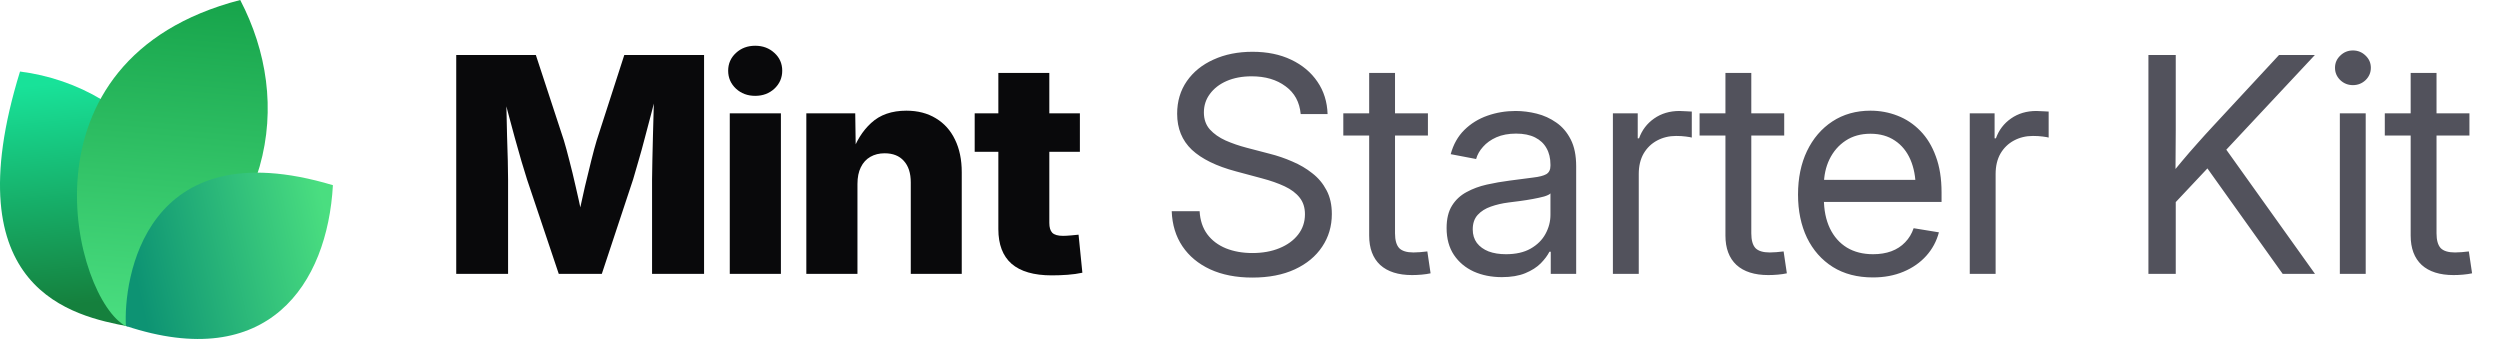
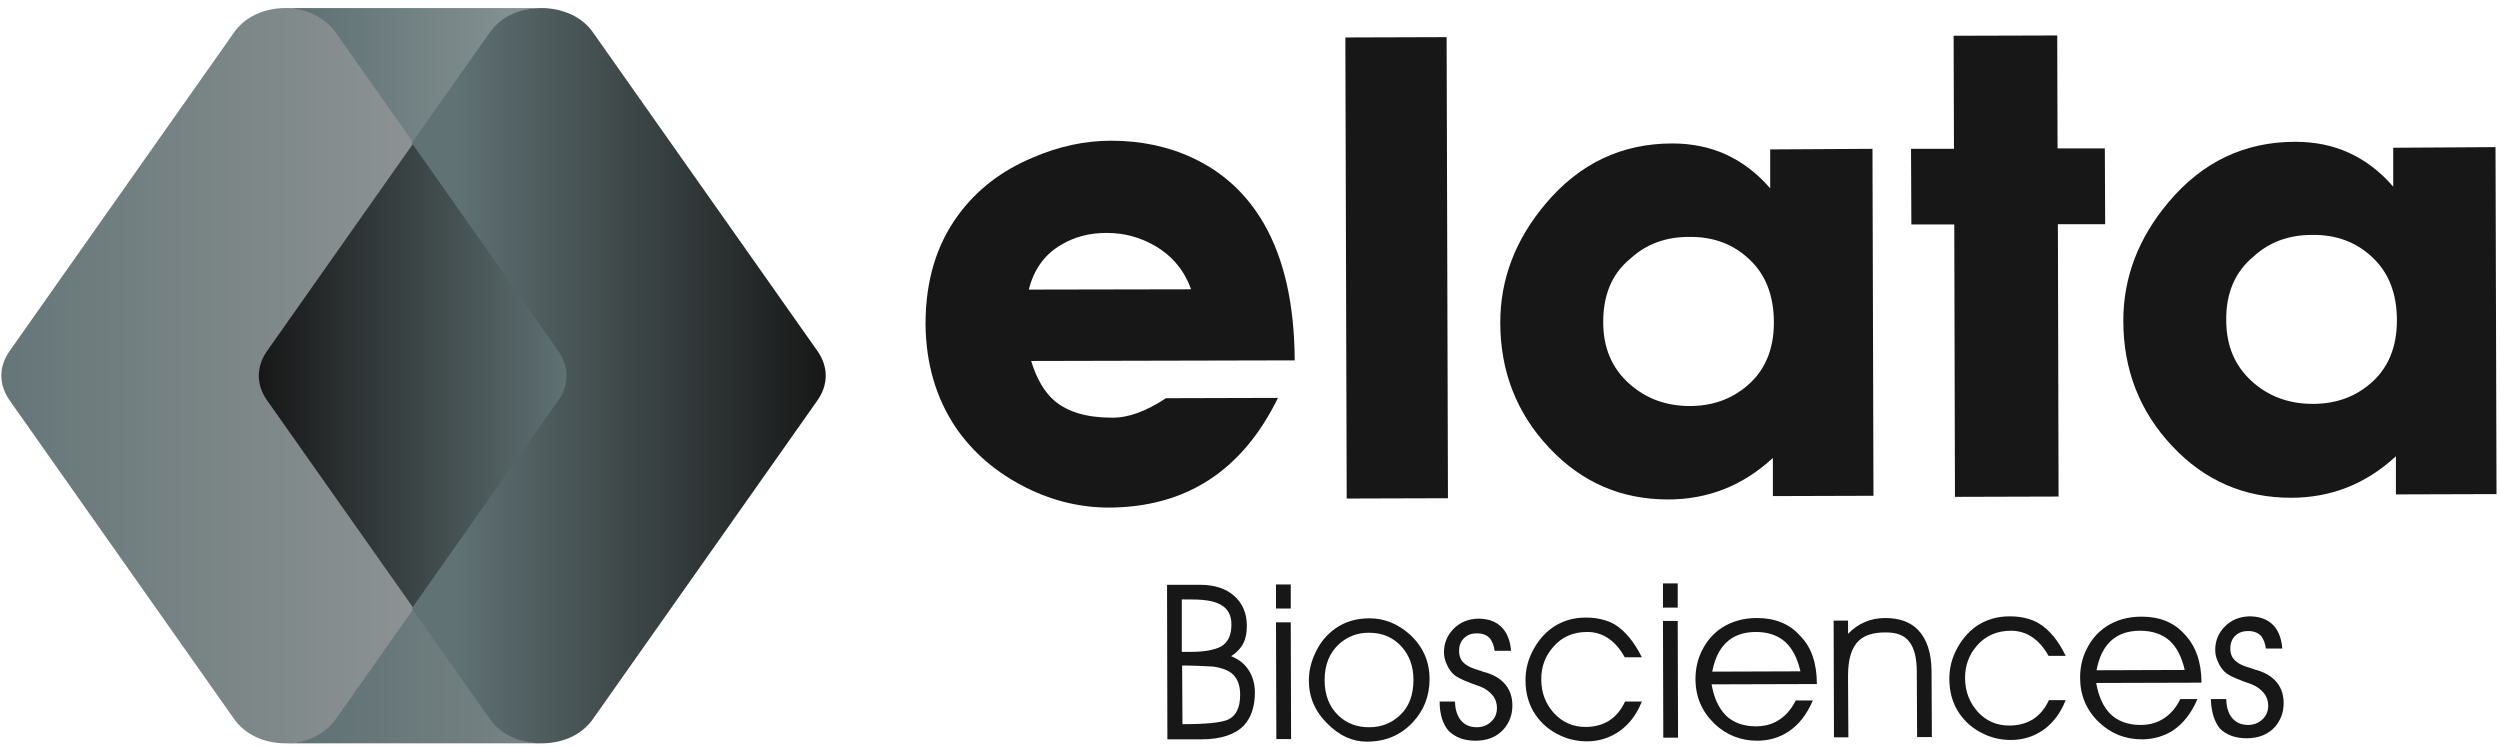
- <svg xmlns="http://www.w3.org/2000/svg" width="177" height="24" viewBox="0 0 177 24" fill="none">
-   <path d="M9.061 23.108C5.268 22.377 -3.391 20.627 1.417 5.064C9.634 6.099 16.973 14.064 9.061 23.108Z" fill="url(#paint0_linear_17557_2020)" />
-   <path d="M8.919 23.094C5.276 21.222 0.784 4.209 17.007 0C20.757 7.193 19.621 16.545 8.919 23.094Z" fill="url(#paint1_linear_17557_2020)" />
-   <path d="M8.914 23.079C8.735 19.882 10.159 9.085 23.57 13.111C23.181 20.123 18.984 26.418 8.914 23.079Z" fill="url(#paint2_linear_17557_2020)" />
-   <path d="M32.301 19.392V3.894H37.938L39.925 9.948C40.036 10.315 40.164 10.787 40.31 11.362C40.462 11.938 40.611 12.552 40.757 13.204C40.91 13.855 41.048 14.483 41.173 15.086C41.305 15.682 41.412 16.192 41.495 16.615H40.695C40.771 16.192 40.871 15.682 40.996 15.086C41.128 14.49 41.267 13.866 41.412 13.214C41.565 12.562 41.714 11.948 41.86 11.373C42.005 10.79 42.133 10.315 42.244 9.948L44.2 3.894H49.848V19.392H46.166V12.704C46.166 12.357 46.173 11.917 46.187 11.383C46.2 10.849 46.214 10.27 46.228 9.646C46.249 9.022 46.266 8.391 46.28 7.753C46.301 7.115 46.311 6.519 46.311 5.964H46.623C46.485 6.561 46.332 7.181 46.166 7.826C45.999 8.471 45.833 9.102 45.666 9.719C45.507 10.336 45.351 10.901 45.198 11.414C45.053 11.928 44.928 12.357 44.824 12.704L42.608 19.392H39.561L37.314 12.704C37.203 12.357 37.072 11.928 36.919 11.414C36.773 10.901 36.614 10.34 36.441 9.729C36.274 9.112 36.104 8.481 35.931 7.836C35.764 7.192 35.608 6.567 35.463 5.964H35.827C35.834 6.512 35.844 7.105 35.858 7.743C35.872 8.374 35.886 9.005 35.9 9.636C35.92 10.26 35.938 10.839 35.952 11.373C35.965 11.907 35.972 12.351 35.972 12.704V19.392H32.301ZM51.668 19.392V8.024H55.288V19.392H51.668ZM53.468 6.786C52.927 6.786 52.473 6.616 52.105 6.276C51.738 5.93 51.554 5.507 51.554 5.007C51.554 4.508 51.738 4.088 52.105 3.749C52.473 3.409 52.927 3.239 53.468 3.239C54.009 3.239 54.463 3.409 54.83 3.749C55.198 4.082 55.382 4.501 55.382 5.007C55.382 5.507 55.198 5.93 54.83 6.276C54.463 6.616 54.009 6.786 53.468 6.786ZM60.708 13.027V19.392H57.088V8.024H60.551L60.593 10.967H60.281C60.593 10.024 61.061 9.268 61.685 8.7C62.309 8.124 63.138 7.836 64.171 7.836C64.975 7.836 65.672 8.017 66.262 8.377C66.851 8.731 67.302 9.234 67.614 9.885C67.933 10.537 68.092 11.307 68.092 12.194V19.392H64.483V12.912C64.483 12.26 64.32 11.754 63.994 11.394C63.675 11.033 63.221 10.853 62.632 10.853C62.25 10.853 61.914 10.936 61.623 11.102C61.332 11.269 61.106 11.515 60.947 11.841C60.787 12.16 60.708 12.555 60.708 13.027ZM76.456 8.024V10.749H69.008V8.024H76.456ZM70.683 5.163H74.292V15.783C74.292 16.102 74.361 16.334 74.5 16.48C74.646 16.625 74.899 16.698 75.259 16.698C75.405 16.698 75.596 16.688 75.831 16.667C76.074 16.646 76.251 16.629 76.362 16.615L76.632 19.309C76.313 19.378 75.963 19.427 75.582 19.455C75.207 19.482 74.836 19.496 74.469 19.496C73.2 19.496 72.25 19.222 71.619 18.674C70.995 18.127 70.683 17.308 70.683 16.22V5.163Z" fill="#09090B" />
-   <path d="M88.667 19.652C87.523 19.652 86.528 19.458 85.682 19.07C84.843 18.681 84.188 18.137 83.716 17.437C83.245 16.736 82.992 15.908 82.957 14.951H84.933C84.968 15.596 85.148 16.14 85.474 16.584C85.8 17.021 86.24 17.354 86.795 17.582C87.35 17.804 87.974 17.915 88.667 17.915C89.388 17.915 90.026 17.801 90.581 17.572C91.143 17.343 91.583 17.024 91.902 16.615C92.228 16.199 92.391 15.717 92.391 15.169C92.391 14.698 92.266 14.306 92.017 13.994C91.767 13.675 91.413 13.408 90.956 13.193C90.498 12.978 89.954 12.787 89.323 12.621L87.502 12.132C86.123 11.765 85.082 11.255 84.382 10.603C83.689 9.944 83.342 9.095 83.342 8.055C83.342 7.174 83.571 6.404 84.028 5.746C84.486 5.087 85.117 4.577 85.921 4.217C86.726 3.849 87.645 3.666 88.678 3.666C89.718 3.666 90.63 3.853 91.413 4.227C92.204 4.602 92.824 5.122 93.275 5.787C93.726 6.446 93.965 7.209 93.993 8.076H92.089C92.013 7.23 91.656 6.574 91.018 6.11C90.387 5.638 89.586 5.403 88.615 5.403C87.95 5.403 87.36 5.513 86.847 5.735C86.341 5.957 85.946 6.262 85.661 6.651C85.377 7.032 85.235 7.469 85.235 7.961C85.235 8.447 85.377 8.849 85.661 9.168C85.946 9.48 86.317 9.74 86.774 9.948C87.232 10.149 87.724 10.319 88.251 10.457L89.884 10.884C90.439 11.023 90.977 11.206 91.496 11.435C92.023 11.657 92.495 11.934 92.911 12.267C93.334 12.593 93.67 12.995 93.92 13.474C94.17 13.945 94.294 14.504 94.294 15.149C94.294 16.015 94.066 16.788 93.608 17.468C93.157 18.148 92.512 18.681 91.673 19.07C90.834 19.458 89.832 19.652 88.667 19.652ZM101.097 8.024V9.594H95.106V8.024H101.097ZM96.937 5.163H98.767V16.521C98.767 17 98.865 17.347 99.059 17.562C99.26 17.77 99.6 17.874 100.078 17.874C100.21 17.874 100.366 17.867 100.546 17.853C100.733 17.832 100.903 17.815 101.056 17.801L101.285 19.351C101.097 19.392 100.886 19.423 100.65 19.444C100.414 19.465 100.189 19.475 99.974 19.475C98.996 19.475 98.244 19.236 97.717 18.758C97.197 18.272 96.937 17.579 96.937 16.677V5.163ZM106.33 19.621C105.595 19.621 104.932 19.489 104.343 19.226C103.754 18.955 103.285 18.564 102.939 18.05C102.592 17.53 102.419 16.896 102.419 16.147C102.419 15.495 102.547 14.965 102.804 14.556C103.06 14.146 103.403 13.828 103.833 13.599C104.263 13.363 104.742 13.186 105.269 13.068C105.796 12.95 106.333 12.857 106.881 12.787C107.574 12.69 108.132 12.617 108.555 12.569C108.978 12.52 109.287 12.441 109.481 12.33C109.675 12.212 109.772 12.014 109.772 11.737V11.654C109.772 11.203 109.679 10.815 109.492 10.489C109.311 10.163 109.041 9.91 108.68 9.729C108.32 9.549 107.872 9.459 107.338 9.459C106.805 9.459 106.34 9.546 105.945 9.719C105.556 9.892 105.241 10.118 104.998 10.395C104.755 10.665 104.593 10.953 104.509 11.258L102.71 10.915C102.897 10.222 103.22 9.65 103.677 9.199C104.135 8.748 104.679 8.412 105.31 8.19C105.941 7.968 106.607 7.857 107.307 7.857C107.8 7.857 108.295 7.92 108.795 8.044C109.301 8.169 109.765 8.381 110.188 8.679C110.611 8.97 110.951 9.369 111.208 9.875C111.464 10.374 111.593 11.005 111.593 11.768V19.392H109.793V17.822H109.7C109.568 18.085 109.363 18.359 109.086 18.643C108.809 18.921 108.444 19.153 107.994 19.34C107.543 19.527 106.988 19.621 106.33 19.621ZM106.621 17.998C107.321 17.998 107.904 17.867 108.368 17.603C108.84 17.333 109.19 16.986 109.419 16.563C109.654 16.133 109.772 15.682 109.772 15.211V13.692C109.703 13.769 109.554 13.841 109.325 13.911C109.096 13.973 108.829 14.032 108.524 14.088C108.226 14.143 107.921 14.192 107.609 14.233C107.304 14.275 107.033 14.309 106.798 14.337C106.354 14.393 105.938 14.49 105.549 14.628C105.168 14.76 104.86 14.954 104.624 15.211C104.388 15.467 104.27 15.811 104.27 16.241C104.27 16.615 104.367 16.934 104.561 17.198C104.762 17.461 105.04 17.662 105.393 17.801C105.747 17.933 106.156 17.998 106.621 17.998ZM114.193 19.392V8.024H115.951V9.792H116.045C116.253 9.209 116.61 8.741 117.116 8.388C117.622 8.034 118.219 7.857 118.905 7.857C119.058 7.857 119.217 7.864 119.384 7.878C119.55 7.885 119.682 7.892 119.779 7.899V9.74C119.716 9.719 119.578 9.695 119.363 9.667C119.155 9.639 118.922 9.625 118.666 9.625C118.174 9.625 117.726 9.733 117.324 9.948C116.922 10.163 116.603 10.471 116.367 10.874C116.138 11.276 116.024 11.758 116.024 12.319V19.392H114.193ZM126.322 8.024V9.594H120.33V8.024H126.322ZM122.161 5.163H123.992V16.521C123.992 17 124.089 17.347 124.283 17.562C124.484 17.77 124.824 17.874 125.302 17.874C125.434 17.874 125.59 17.867 125.77 17.853C125.958 17.832 126.127 17.815 126.28 17.801L126.509 19.351C126.322 19.392 126.11 19.423 125.874 19.444C125.639 19.465 125.413 19.475 125.198 19.475C124.221 19.475 123.468 19.236 122.941 18.758C122.421 18.272 122.161 17.579 122.161 16.677V5.163ZM132.604 19.642C131.502 19.642 130.555 19.396 129.765 18.903C128.974 18.404 128.364 17.714 127.934 16.834C127.511 15.946 127.3 14.927 127.3 13.775C127.3 12.611 127.511 11.584 127.934 10.697C128.364 9.802 128.964 9.102 129.734 8.596C130.51 8.089 131.408 7.836 132.428 7.836C133.1 7.836 133.738 7.954 134.341 8.19C134.952 8.426 135.489 8.783 135.954 9.261C136.425 9.74 136.793 10.343 137.056 11.071C137.327 11.792 137.462 12.645 137.462 13.63V14.296H128.433V12.735H136.463L135.631 13.297C135.631 12.541 135.506 11.876 135.257 11.3C135.007 10.725 134.643 10.277 134.165 9.958C133.686 9.632 133.107 9.469 132.428 9.469C131.748 9.469 131.162 9.632 130.67 9.958C130.177 10.284 129.796 10.725 129.526 11.279C129.262 11.827 129.13 12.441 129.13 13.12V14.046C129.13 14.864 129.273 15.572 129.557 16.168C129.841 16.757 130.243 17.211 130.763 17.53C131.283 17.842 131.901 17.998 132.615 17.998C133.093 17.998 133.523 17.929 133.905 17.79C134.293 17.645 134.619 17.433 134.882 17.156C135.153 16.879 135.354 16.546 135.486 16.157L137.275 16.449C137.108 17.08 136.81 17.634 136.38 18.113C135.95 18.591 135.413 18.966 134.768 19.236C134.123 19.507 133.402 19.642 132.604 19.642ZM139.459 19.392V8.024H141.217V9.792H141.311C141.519 9.209 141.876 8.741 142.382 8.388C142.888 8.034 143.485 7.857 144.171 7.857C144.324 7.857 144.483 7.864 144.649 7.878C144.816 7.885 144.948 7.892 145.045 7.899V9.74C144.982 9.719 144.844 9.695 144.629 9.667C144.421 9.639 144.188 9.625 143.932 9.625C143.439 9.625 142.992 9.733 142.59 9.948C142.188 10.163 141.869 10.471 141.633 10.874C141.404 11.276 141.29 11.758 141.29 12.319V19.392H139.459ZM153.429 14.961V12.715C153.783 12.257 154.136 11.82 154.49 11.404C154.844 10.981 155.204 10.565 155.572 10.156C155.939 9.74 156.314 9.327 156.695 8.918L161.355 3.894H163.893L157.277 10.967H157.184L153.429 14.961ZM152.108 19.392V3.894H154.043V9.241L154.022 12.559L154.043 13.505V19.392H152.108ZM161.615 19.392L155.967 11.477L157.173 9.969L163.903 19.392H161.615ZM165.661 19.392V8.024H167.492V19.392H165.661ZM166.587 6.027C166.24 6.027 165.942 5.909 165.692 5.673C165.443 5.43 165.318 5.139 165.318 4.799C165.318 4.459 165.443 4.172 165.692 3.936C165.942 3.693 166.24 3.572 166.587 3.572C166.934 3.572 167.232 3.693 167.482 3.936C167.731 4.172 167.856 4.459 167.856 4.799C167.856 5.139 167.731 5.43 167.482 5.673C167.232 5.909 166.934 6.027 166.587 6.027ZM174.836 8.024V9.594H168.844V8.024H174.836ZM170.675 5.163H172.506V16.521C172.506 17 172.603 17.347 172.797 17.562C172.998 17.77 173.338 17.874 173.816 17.874C173.948 17.874 174.104 17.867 174.284 17.853C174.472 17.832 174.641 17.815 174.794 17.801L175.023 19.351C174.836 19.392 174.624 19.423 174.388 19.444C174.153 19.465 173.927 19.475 173.712 19.475C172.735 19.475 171.982 19.236 171.455 18.758C170.935 18.272 170.675 17.579 170.675 16.677V5.163Z" fill="#52525C" />
+ <svg xmlns="http://www.w3.org/2000/svg" xmlns:ns1="https://boxy-svg.com" viewBox="111.08 48.487 1001.937 299.038" width="1001.937px" height="299.038px">
  <defs>
-     <linearGradient id="paint0_linear_17557_2020" x1="3.776" y1="5.916" x2="5.232" y2="21.559" gradientUnits="userSpaceOnUse">
-       <stop stop-color="#18E299" />
-       <stop offset="1" stop-color="#15803D" />
+     <ns1:export>
+       <ns1:file format="svg" path="Elata-green-logotype.svg" />
+     </ns1:export>
+     <linearGradient id="paint0_linear_453_805" x1="47.909" y1="49.998" x2="3.177" y2="49.998" gradientUnits="userSpaceOnUse" gradientTransform="matrix(6.139253, 0, 0, 6.139253, 68.29528, -107.9099)">
+       <stop stop-color="#A1A1A1" />
+       <stop offset="1" stop-color="#607274" />
    </linearGradient>
-     <linearGradient id="paint1_linear_17557_2020" x1="12.171" y1="-0.718" x2="10.19" y2="22.983" gradientUnits="userSpaceOnUse">
-       <stop stop-color="#16A34A" />
-       <stop offset="1" stop-color="#4ADE80" />
+     <linearGradient id="paint1_linear_453_805" x1="27.069" y1="30.406" x2="67.336" y2="30.406" gradientUnits="userSpaceOnUse" gradientTransform="matrix(6.139253, 0, 0, 6.139253, 68.29528, -107.9099)">
+       <stop stop-color="#607274" />
+       <stop offset="1" stop-color="#CCCCCC" />
    </linearGradient>
-     <linearGradient id="paint2_linear_17557_2020" x1="23.133" y1="15.353" x2="9.338" y2="18.52" gradientUnits="userSpaceOnUse">
-       <stop stop-color="#4ADE80" />
-       <stop offset="1" stop-color="#0D9373" />
+     <linearGradient id="paint2_linear_453_805" x1="27.07" y1="69.59" x2="67.336" y2="69.59" gradientUnits="userSpaceOnUse" gradientTransform="matrix(6.139253, 0, 0, 6.139253, 68.29528, -107.9099)">
+       <stop stop-color="#607274" />
+       <stop offset="1" stop-color="#A1A1A1" />
+     </linearGradient>
+     <linearGradient id="paint3_linear_453_805" x1="23.866" y1="49.997" x2="44.084" y2="49.997" gradientUnits="userSpaceOnUse" gradientTransform="matrix(6.139253, 0, 0, 6.139253, 68.29528, -107.9099)">
+       <stop stop-color="#171717" />
+       <stop offset="1" stop-color="#607274" />
+     </linearGradient>
+     <linearGradient id="paint4_linear_453_805" x1="33.819" y1="49.998" x2="60.871" y2="49.998" gradientUnits="userSpaceOnUse" gradientTransform="matrix(6.139253, 0, 0, 6.139253, 68.29528, -107.9099)">
+       <stop offset="0.105" stop-color="#607274" />
+       <stop offset="1" stop-color="#171717" />
    </linearGradient>
  </defs>
+   <path d="M 578.366 208.077 L 623.25 207.954 C 609.007 237.115 586.427 251.788 555.522 251.911 C 544.232 251.911 533.212 249.333 522.462 243.991 C 510.503 238.036 501.091 229.994 494.105 219.803 C 486.179 207.954 482.146 194.141 482.011 178.363 C 482.011 161.173 486.314 146.561 495.179 134.59 C 502.571 124.522 512.517 116.847 525.016 111.63 C 535.361 107.15 545.847 104.88 556.326 104.88 C 568.286 104.88 579.17 107.15 588.981 111.75 C 601.21 117.4 610.751 126.241 617.608 138.089 C 625.804 152.332 629.838 170.566 629.973 192.913 L 524.341 193.158 C 526.496 200.28 529.719 205.682 533.617 209.059 C 538.989 213.602 546.651 215.874 556.596 215.874 C 563.313 215.996 570.44 213.295 578.366 208.077 Z M 523.401 164.549 L 588.447 164.427 C 585.758 156.998 581.055 151.227 574.333 147.237 C 568.286 143.615 561.704 141.834 554.583 141.834 C 547.725 141.834 541.678 143.43 536.435 146.561 C 529.719 150.429 525.415 156.507 523.401 164.549 Z" fill="#171717" style="stroke-width: 1;" />
+   <path d="M 691.384 248.166 L 650.803 248.289 L 650.263 63.5 L 690.85 63.37 L 691.384 248.166 Z" fill="#171717" style="stroke-width: 1;" />
+   <path d="M 861.521 108.13 L 861.92 247.184 L 821.61 247.307 L 821.61 232.02 C 809.509 243.193 795.536 248.657 779.543 248.657 C 760.862 248.657 745.004 241.843 731.97 227.968 C 718.937 214.155 712.349 197.333 712.349 177.749 C 712.349 160.375 718.396 144.536 730.491 130.17 C 744.065 114.023 760.997 105.98 781.293 105.98 C 789.084 105.98 796.34 107.45 802.793 110.4 C 809.245 113.348 815.292 117.891 820.529 123.969 L 820.529 108.37 L 861.521 108.13 Z M 753.605 177.565 C 753.605 187.94 757.098 196.105 764.226 202.429 C 770.807 208.2 778.739 211.208 788.28 211.208 C 797.28 211.208 804.942 208.507 811.259 203.104 C 818.38 197.088 822.009 188.615 822.009 177.749 C 822.009 167.128 818.786 158.656 812.333 152.578 C 805.881 146.377 797.82 143.308 788.009 143.43 C 778.739 143.43 770.942 146.254 764.625 152.025 C 757.098 158.103 753.605 166.698 753.605 177.565 Z" fill="#171717" style="stroke-width: 1;" />
+   <path d="M 936.101 247.491 L 894.575 247.614 L 894.304 138.458 L 877.108 138.458 L 876.973 108.13 L 894.176 108.13 L 894.04 62.82 L 935.566 62.7 L 935.695 107.95 L 954.647 107.95 L 954.782 138.335 L 935.83 138.335 L 936.101 247.491 Z" fill="#171717" style="stroke-width: 1;" />
+   <path d="M 1111.22 107.45 L 1111.62 246.509 L 1071.3 246.631 L 1071.3 231.345 C 1059.2 242.518 1045.23 247.982 1029.24 247.982 C 1010.56 247.982 994.7 241.167 981.67 227.293 C 968.632 213.479 962.045 196.658 962.045 177.012 C 962.045 159.699 968.092 143.86 980.19 129.494 C 993.76 113.348 1010.69 105.31 1030.98 105.31 C 1038.78 105.31 1046.04 106.78 1052.49 109.73 C 1058.94 112.67 1064.99 117.216 1070.22 123.294 L 1070.22 107.7 L 1111.22 107.45 Z M 1003.3 176.767 C 1003.3 187.142 1006.79 195.307 1013.92 201.631 C 1020.5 207.401 1028.43 210.348 1037.97 210.348 C 1046.97 210.348 1054.64 207.708 1060.95 202.306 C 1068.08 196.289 1071.7 187.817 1071.7 176.889 C 1071.7 166.268 1068.48 157.858 1062.03 151.78 C 1055.58 145.579 1047.52 142.51 1037.7 142.632 C 1028.43 142.632 1020.64 145.456 1014.32 151.227 C 1006.79 157.428 1003.17 166.023 1003.3 176.767 Z" fill="#171717" style="stroke-width: 1;" />
+   <path d="M 592.64 344.798 L 578.937 344.798 L 578.802 282.853 L 591.971 282.853 C 597.748 282.853 602.315 284.326 605.68 287.273 C 609.038 290.22 610.781 294.272 610.781 299.245 C 610.781 302.314 610.247 304.893 609.038 306.919 C 608.099 308.515 606.619 310.111 604.47 311.462 C 607.423 312.69 609.842 314.409 611.457 316.987 C 613.071 319.381 614.011 322.512 614.011 326.012 C 614.011 331.599 612.531 336.08 609.572 339.273 C 606.214 342.772 600.437 344.798 592.64 344.798 Z M 584.714 288.747 L 584.714 309.743 L 588.207 309.743 C 593.849 309.743 597.883 308.945 600.437 307.594 C 603.261 305.936 604.605 302.99 604.605 298.815 C 604.605 295.316 603.396 292.921 601.106 291.325 C 598.558 289.545 594.525 288.747 588.877 288.747 L 586.593 288.747 C 586.458 288.747 586.194 288.747 585.789 288.747 C 585.383 288.624 584.984 288.747 584.714 288.747 Z M 584.849 315.207 L 584.984 338.72 C 594.39 338.72 600.572 338.106 603.261 336.878 C 606.484 335.405 608.099 332.028 608.099 326.933 C 608.099 323.311 607.153 320.732 605.275 318.829 C 603.66 317.233 600.977 316.189 597.349 315.636 C 594.525 315.514 590.356 315.207 584.849 315.207 Z" fill="#171717" style="stroke-width: 1;" />
+   <path d="M 622.471 282.73 L 628.383 282.73 L 628.383 292.369 L 622.471 292.369 L 622.471 282.73 Z M 628.383 297.894 L 628.518 344.675 L 622.606 344.675 L 622.471 297.894 L 628.383 297.894 Z" fill="#171717" style="stroke-width: 1;" />
+   <path d="M 635.639 321.285 C 635.639 317.54 636.444 313.918 638.187 310.234 C 640.072 306.059 642.761 302.867 646.119 300.473 C 650.017 297.648 654.585 296.298 659.963 296.298 C 665.875 296.298 671.247 298.447 676.085 302.744 C 681.328 307.594 684.01 313.488 684.01 320.609 C 684.01 327.485 681.733 333.256 677.159 338.106 C 672.321 343.202 666.274 345.719 658.883 345.719 C 653.105 345.719 647.869 343.325 643.16 338.597 C 638.187 333.747 635.639 327.976 635.639 321.285 Z M 641.95 321.039 C 641.95 327.056 643.835 331.783 647.464 335.221 C 650.822 338.475 654.99 339.948 659.828 339.948 C 664.666 339.948 668.693 338.352 672.057 335.221 C 675.821 331.783 677.564 326.933 677.564 320.855 C 677.564 315.636 675.95 311.216 672.862 307.717 C 669.503 303.972 665.2 302.069 659.693 302.069 C 655.125 302.069 651.227 303.542 647.869 306.489 C 643.97 309.988 641.95 314.838 641.95 321.039 Z" fill="#171717" style="stroke-width: 1;" />
+   <path d="M 688.044 329.634 L 694.226 329.634 C 694.226 332.458 694.902 334.73 696.111 336.571 C 697.719 338.904 700.003 339.948 702.962 339.948 C 705.246 339.948 707.26 339.15 708.739 337.676 C 710.354 336.203 711.023 334.3 711.023 332.151 C 711.023 330.432 710.489 328.652 709.28 327.178 C 708.07 325.705 706.456 324.477 704.442 323.679 C 699.469 321.96 696.24 320.609 694.631 319.504 C 692.882 318.338 691.537 316.435 690.598 314.04 C 690.064 312.69 689.794 311.339 689.794 309.866 C 689.794 306.366 691.003 303.297 693.422 300.718 C 696.111 297.894 699.469 296.543 703.503 296.421 C 705.246 296.421 706.861 296.666 708.34 297.096 C 710.489 297.771 712.233 298.938 713.577 300.595 C 715.327 302.744 716.401 305.691 716.671 309.313 L 710.084 309.313 C 709.814 307.164 709.145 305.568 708.205 304.34 C 706.996 302.99 705.246 302.314 702.962 302.314 C 700.949 302.314 699.334 302.867 697.99 304.095 C 696.51 305.445 695.841 307.164 695.841 309.436 C 695.841 310.909 696.24 312.26 696.915 313.242 C 697.99 314.716 699.874 315.882 702.422 316.68 C 703.097 316.864 703.902 317.11 704.577 317.355 C 705.246 317.662 705.921 317.908 706.726 318.031 C 710.219 319.136 712.908 320.855 714.652 323.126 C 716.401 325.459 717.205 328.099 717.205 331.23 C 717.205 334.975 715.996 338.106 713.712 340.746 C 711.023 343.754 707.26 345.35 702.422 345.35 C 697.855 345.35 694.361 344 691.672 341.421 C 689.388 338.781 688.044 334.852 688.044 329.634 Z" fill="#171717" style="stroke-width: 1;" />
+   <path d="M 769.088 311.892 L 762.237 311.892 C 758.473 305.138 753.366 301.762 747.183 301.762 C 741.541 301.762 736.974 303.788 733.616 307.717 C 730.386 311.339 728.778 315.636 728.778 320.732 C 728.778 326.135 730.521 330.555 733.88 334.3 C 737.244 337.922 741.406 339.825 746.514 339.825 C 750.007 339.825 753.102 339.027 755.785 337.431 C 758.609 335.65 760.757 333.133 762.372 329.634 L 769.088 329.634 C 767.075 334.73 764.115 338.72 760.088 341.544 C 756.19 344.245 751.892 345.596 747.048 345.596 C 743.291 345.596 739.528 344.798 736.035 343.079 C 732.001 341.176 728.907 338.475 726.488 334.975 C 723.805 331.107 722.461 326.38 722.461 321.039 C 722.461 317.233 723.265 313.488 725.143 309.743 C 727.163 305.691 729.852 302.437 733.21 300.043 C 737.109 297.342 741.541 295.991 746.649 295.991 C 751.217 295.991 755.115 296.973 758.338 298.815 C 762.372 301.393 766 305.691 769.088 311.892 Z" fill="#171717" style="stroke-width: 1;" />
+   <path d="M 777.554 282.3 L 783.466 282.3 L 783.466 292 L 777.554 292 L 777.554 282.3 Z M 783.466 297.342 L 783.601 344.123 L 777.689 344.123 L 777.554 297.342 L 783.466 297.342 Z" fill="#171717" style="stroke-width: 1;" />
+   <path d="M 839.235 322.635 L 797.04 322.758 C 797.98 328.161 799.864 332.274 802.817 335.282 C 805.776 338.106 809.81 339.58 814.777 339.58 C 818.006 339.58 820.83 338.904 823.378 337.431 C 826.472 335.65 828.891 332.949 830.769 329.204 L 837.627 329.204 C 835.208 334.852 831.979 338.904 828.086 341.544 C 824.458 344 820.155 345.35 815.317 345.35 C 808.729 345.35 802.952 343.079 798.115 338.475 C 793.142 333.625 790.588 327.731 790.588 320.609 C 790.588 316.557 791.398 312.812 793.142 309.313 C 795.027 305.445 797.709 302.314 801.209 300.043 C 805.101 297.526 809.81 296.175 815.182 296.175 C 822.438 296.175 828.215 298.447 832.519 303.297 C 837.087 307.84 839.235 314.409 839.235 322.635 Z M 797.31 317.662 L 832.654 317.54 C 831.445 312.26 829.425 308.392 826.607 305.814 C 823.648 303.112 819.62 301.762 814.777 301.762 C 809.675 301.762 805.641 303.297 802.682 306.243 C 799.999 308.945 798.25 312.69 797.31 317.662 Z" fill="#171717" style="stroke-width: 1;" />
+   <path d="M 885.194 316.987 L 885.329 343.877 L 879.411 343.877 L 879.282 317.662 C 879.282 312.014 878.201 308.085 876.188 305.568 C 874.174 302.99 871.08 301.946 866.782 301.946 C 861.944 301.946 858.451 302.99 856.032 305.261 C 853.208 307.962 851.729 312.567 851.729 319.136 L 851.729 321.162 L 851.864 344 L 846.087 344 L 845.952 297.219 L 851.729 297.219 L 851.729 302.498 C 855.762 298.324 860.735 296.175 866.647 296.175 C 872.289 296.175 876.728 297.771 879.816 300.964 C 883.309 304.647 885.059 309.988 885.194 316.987 Z" fill="#171717" style="stroke-width: 1;" />
+   <path d="M 938.949 311.339 L 932.098 311.339 C 928.334 304.647 923.226 301.271 917.044 301.271 C 911.402 301.271 906.835 303.297 903.47 307.164 C 900.247 310.786 898.633 315.084 898.633 320.18 C 898.633 325.582 900.382 330.002 903.741 333.809 C 907.105 337.431 911.267 339.273 916.375 339.273 C 919.868 339.273 922.963 338.475 925.645 336.878 C 928.469 335.098 930.618 332.581 932.233 329.081 L 938.949 329.081 C 936.935 334.177 933.976 338.229 929.949 341.053 C 926.051 343.754 921.747 345.044 916.909 345.044 C 913.152 345.044 909.389 344.245 905.895 342.526 C 901.862 340.623 898.768 337.922 896.349 334.423 C 893.666 330.555 892.321 325.828 892.321 320.487 C 892.321 316.68 893.126 312.935 895.004 309.19 C 897.024 305.138 899.713 301.946 903.071 299.49 C 906.97 296.85 911.402 295.5 916.51 295.5 C 921.078 295.5 924.976 296.421 928.199 298.324 C 932.368 300.841 935.996 305.138 938.949 311.339 Z" fill="#171717" style="stroke-width: 1;" />
+   <path d="M 993.38 322.083 L 951.179 322.205 C 952.124 327.608 954.003 331.783 956.962 334.73 C 959.915 337.554 963.948 339.027 968.921 339.027 C 972.144 339.027 974.968 338.352 977.52 336.878 C 980.61 335.098 983.03 332.458 984.91 328.652 L 991.76 328.652 C 989.35 334.3 986.12 338.352 982.23 341.053 C 978.6 343.447 974.293 344.798 969.455 344.798 C 962.874 344.798 957.097 342.526 952.259 337.922 C 947.286 333.133 944.732 327.178 944.732 320.057 C 944.732 316.066 945.537 312.26 947.286 308.761 C 949.165 304.893 951.854 301.762 955.347 299.49 C 959.245 296.973 963.948 295.623 969.326 295.623 C 976.583 295.623 982.36 297.894 986.66 302.744 C 991.1 307.41 993.38 313.918 993.38 322.083 Z M 951.314 317.11 L 986.66 316.987 C 985.45 311.707 983.43 307.84 980.61 305.261 C 977.66 302.621 973.624 301.271 968.786 301.271 C 963.678 301.271 959.651 302.744 956.692 305.691 C 954.003 308.392 952.259 312.137 951.314 317.11 Z" fill="#171717" style="stroke-width: 1;" />
+   <path d="M 997.14 328.652 L 1003.33 328.652 C 1003.33 331.476 1003.99 333.809 1005.2 335.65 C 1006.82 337.922 1009.1 339.027 1012.06 339.027 C 1014.35 339.027 1016.36 338.229 1017.84 336.756 C 1019.45 335.282 1020.12 333.379 1020.12 331.23 C 1020.12 329.45 1019.58 327.731 1018.37 326.257 C 1017.16 324.784 1015.56 323.556 1013.54 322.758 C 1008.56 321.039 1005.34 319.688 1003.72 318.583 C 1001.98 317.355 1000.64 315.514 999.7 313.058 C 999.16 311.707 998.89 310.418 998.89 308.945 C 998.89 305.445 1000.1 302.314 1002.52 299.797 C 1005.2 296.973 1008.56 295.623 1012.6 295.5 C 1014.35 295.5 1015.95 295.745 1017.43 296.175 C 1019.58 296.85 1021.33 298.017 1022.68 299.613 C 1024.42 301.762 1025.5 304.77 1025.76 308.392 L 1019.18 308.392 C 1018.91 306.243 1018.24 304.647 1017.3 303.419 C 1016.09 302.069 1014.35 301.393 1012.06 301.393 C 1010.04 301.393 1008.43 301.946 1007.09 303.112 C 1005.61 304.463 1004.93 306.243 1004.93 308.515 C 1004.93 309.988 1005.34 311.339 1006.01 312.26 C 1007.09 313.733 1008.97 314.961 1011.52 315.759 C 1012.2 315.882 1013 316.189 1013.67 316.435 C 1014.35 316.68 1015.01 316.987 1015.83 317.11 C 1019.32 318.215 1022 319.934 1023.75 322.205 C 1025.5 324.477 1026.31 327.178 1026.31 330.309 C 1026.31 334.054 1025.1 337.124 1022.81 339.825 C 1020.12 342.772 1016.36 344.368 1011.52 344.368 C 1006.95 344.368 1003.46 343.079 1000.77 340.5 C 998.62 337.799 997.28 333.931 997.14 328.652 Z" fill="#171717" style="stroke-width: 1;" />
+   <path d="M 246.282 336.571 L 277.5 292.307 L 218.753 208.875 C 214.388 202.613 214.388 195.491 218.753 189.229 L 277.5 105.8 L 246.282 61.53 C 241.923 55.27 234.292 51.71 225.568 51.71 C 216.844 51.71 209.207 55.27 204.848 61.53 L 114.889 189.229 C 110.524 195.491 110.524 202.613 114.889 208.875 L 204.848 336.571 C 209.207 342.833 216.844 346.394 225.568 346.394 C 234.292 346.394 241.923 342.833 246.282 336.571 Z" fill="url(#paint0_linear_453_805)" style="stroke-width: 1;" />
+   <path d="M 245.606 61.53 L 276.818 105.8 L 308.03 61.53 C 312.389 55.27 320.026 51.71 328.75 51.71 L 224.751 51.71 C 233.61 51.71 241.241 55.27 245.606 61.53 Z" fill="url(#paint1_linear_453_805)" style="stroke-width: 1;" />
+   <path d="M 308.172 336.571 L 276.96 292.246 L 245.741 336.571 C 241.383 342.833 233.752 346.394 225.028 346.394 L 329.027 346.394 C 320.026 346.394 312.53 342.833 308.172 336.571 Z" fill="url(#paint2_linear_453_805)" style="stroke-width: 1;" />
+   <path d="M 218.072 208.875 L 276.812 292.246 L 335.559 208.875 C 339.924 202.613 339.924 195.491 335.559 189.229 L 276.812 105.8 L 218.072 189.229 C 213.707 195.491 213.707 202.613 218.072 208.875 Z" fill="url(#paint3_linear_453_805)" style="stroke-width: 1;" />
+   <path d="M 438.741 189.229 L 348.777 61.53 C 346.597 58.4 343.601 55.95 340.059 54.29 C 336.51 52.69 332.422 51.71 328.063 51.71 C 319.204 51.71 311.708 55.27 307.343 61.53 L 276.131 105.8 L 334.877 189.229 C 339.236 195.491 339.236 202.613 334.877 208.875 L 276.131 292.307 L 307.343 336.571 C 311.708 342.833 319.339 346.394 328.063 346.394 C 336.922 346.394 344.418 342.833 348.777 336.571 L 438.741 208.875 C 443.1 202.613 443.1 195.491 438.741 189.229 Z" fill="url(#paint4_linear_453_805)" style="stroke-width: 1;" />
</svg>
